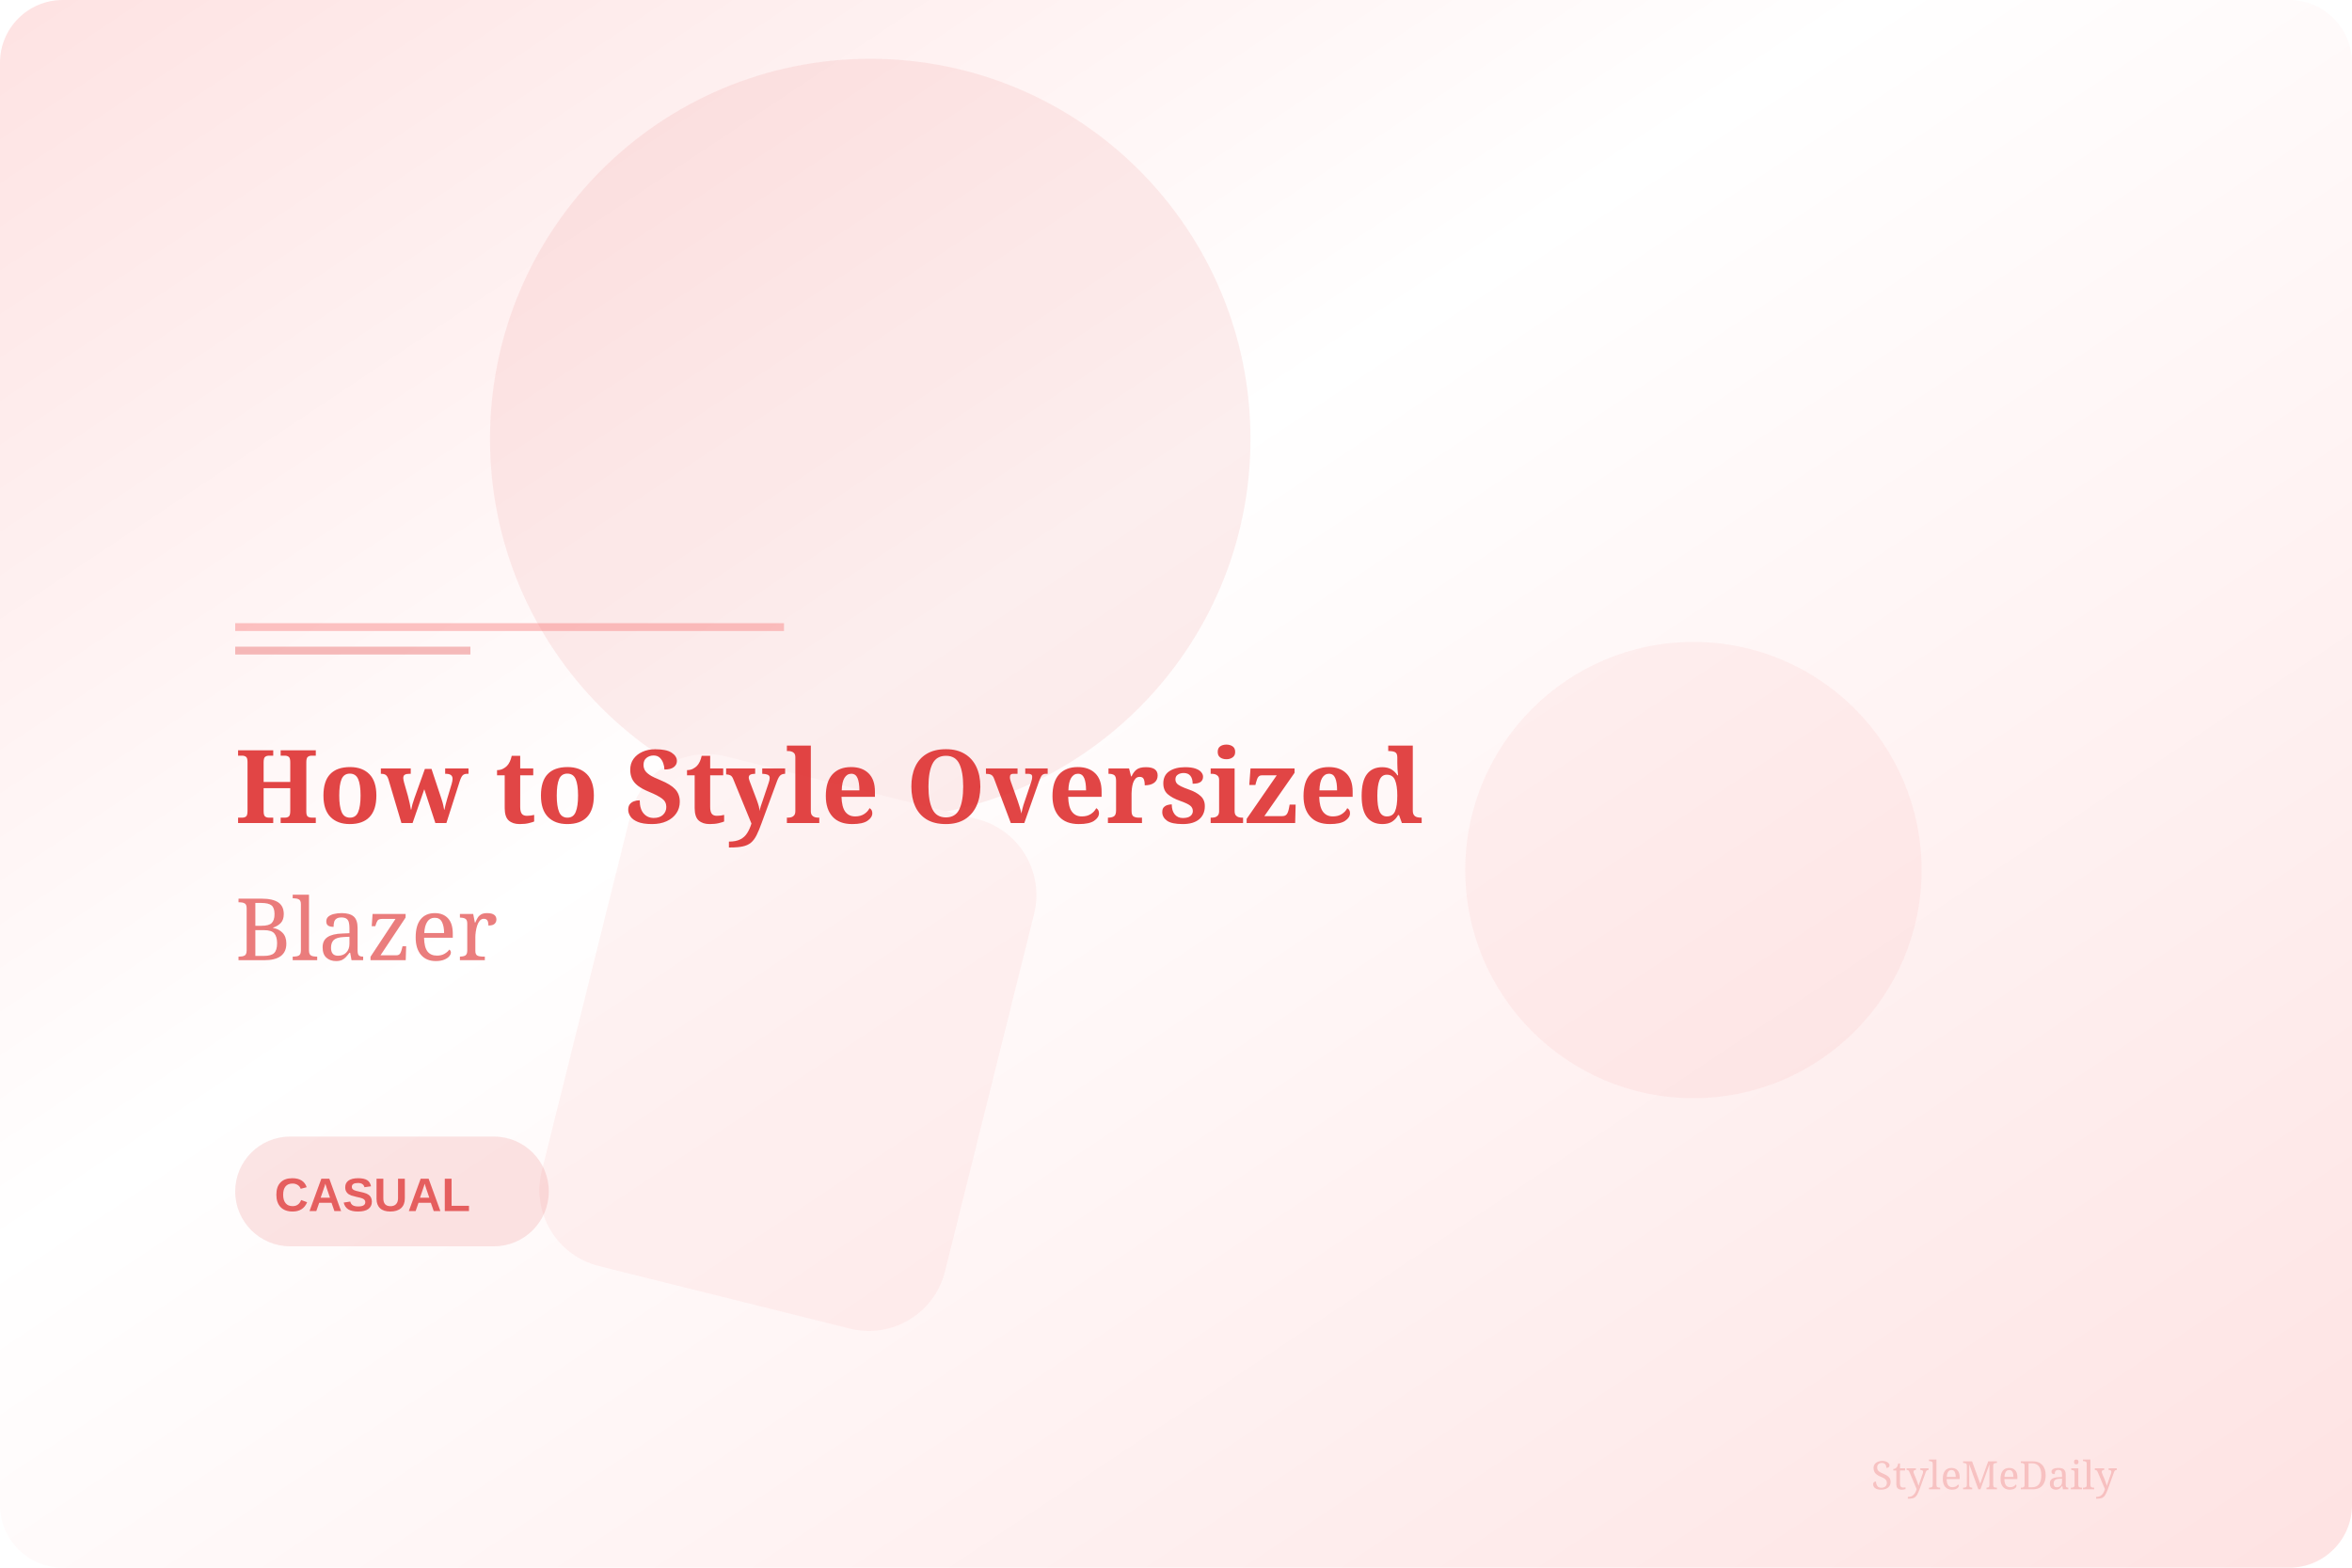
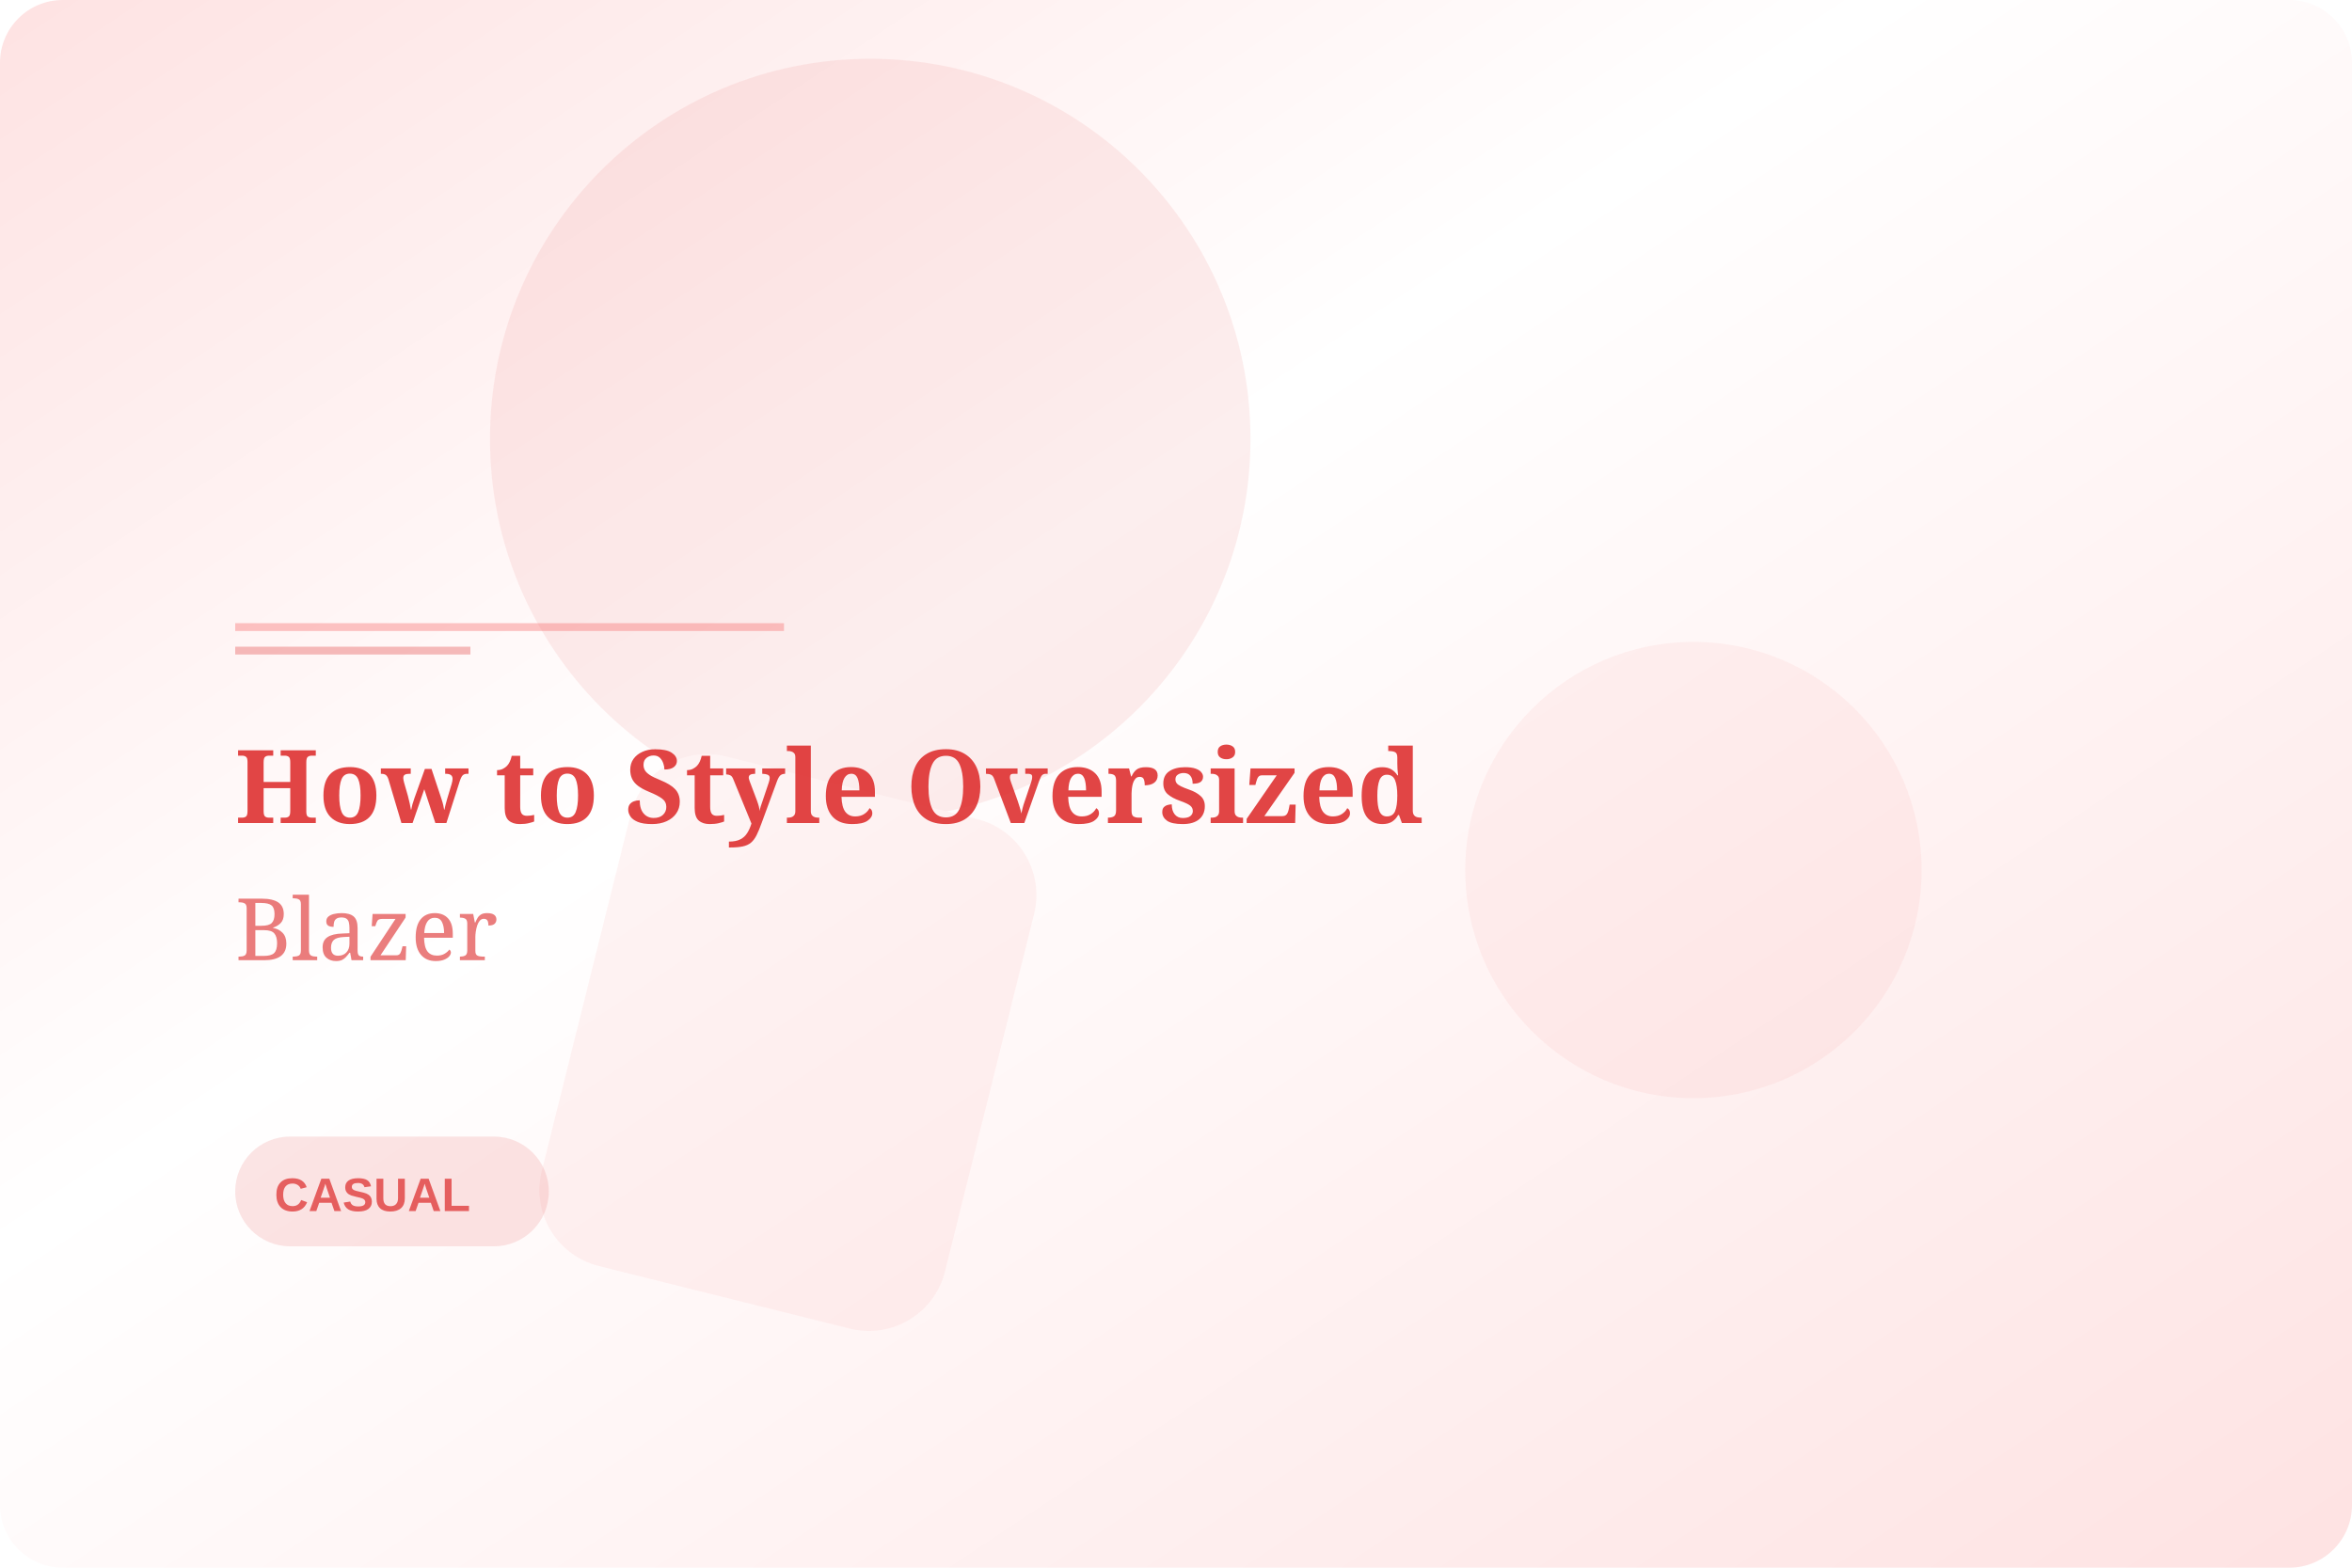
<svg xmlns="http://www.w3.org/2000/svg" width="600" height="400" viewBox="0 0 600 400">
  <defs>
    <linearGradient id="gbg-2522" x1="0%" y1="0%" x2="100%" y2="100%">
      <stop offset="0%" stop-color="#FEE2E2" />
      <stop offset="40%" stop-color="white" />
      <stop offset="100%" stop-color="#FEE2E2" />
    </linearGradient>
    <linearGradient id="gaccent-2522" x1="0%" y1="0%" x2="100%" y2="100%">
      <stop offset="0%" stop-color="#DC2626" stop-opacity="0.15" />
      <stop offset="100%" stop-color="#F87171" stop-opacity="0.1" />
    </linearGradient>
  </defs>
  <rect width="600" height="400" fill="url(#gbg-2522)" rx="16" />
  <g opacity="0.08">
    <circle cx="222" cy="112" r="97" fill="#DC2626" />
    <rect x="148" y="199" width="106" height="134" rx="20" fill="#F87171" transform="rotate(14, 201, 266)" />
    <circle cx="432" cy="222" r="58.2" fill="#F87171" />
  </g>
  <line x1="60" y1="160" x2="200" y2="160" stroke="#F87171" stroke-width="2" opacity="0.4" />
  <line x1="60" y1="166" x2="120" y2="166" stroke="#DC2626" stroke-width="2" opacity="0.3" />
  <text x="60" y="210" font-family="Georgia, serif" font-size="26" font-weight="bold" fill="#DC2626" opacity="0.85">
    How to Style Oversized
  </text>
  <text x="60" y="245" font-family="Georgia, serif" font-size="22" fill="#DC2626" opacity="0.6">
    Blazer
  </text>
  <rect x="60" y="290" width="80" height="28" rx="14" fill="#DC2626" opacity="0.12" />
  <text x="70" y="309" font-family="Arial, sans-serif" font-size="12" fill="#DC2626" opacity="0.7" font-weight="600" text-transform="uppercase">CASUAL</text>
-   <text x="540" y="380" font-family="Georgia, serif" font-size="10" fill="#DC2626" opacity="0.2" text-anchor="end">StyleMeDaily</text>
</svg>
